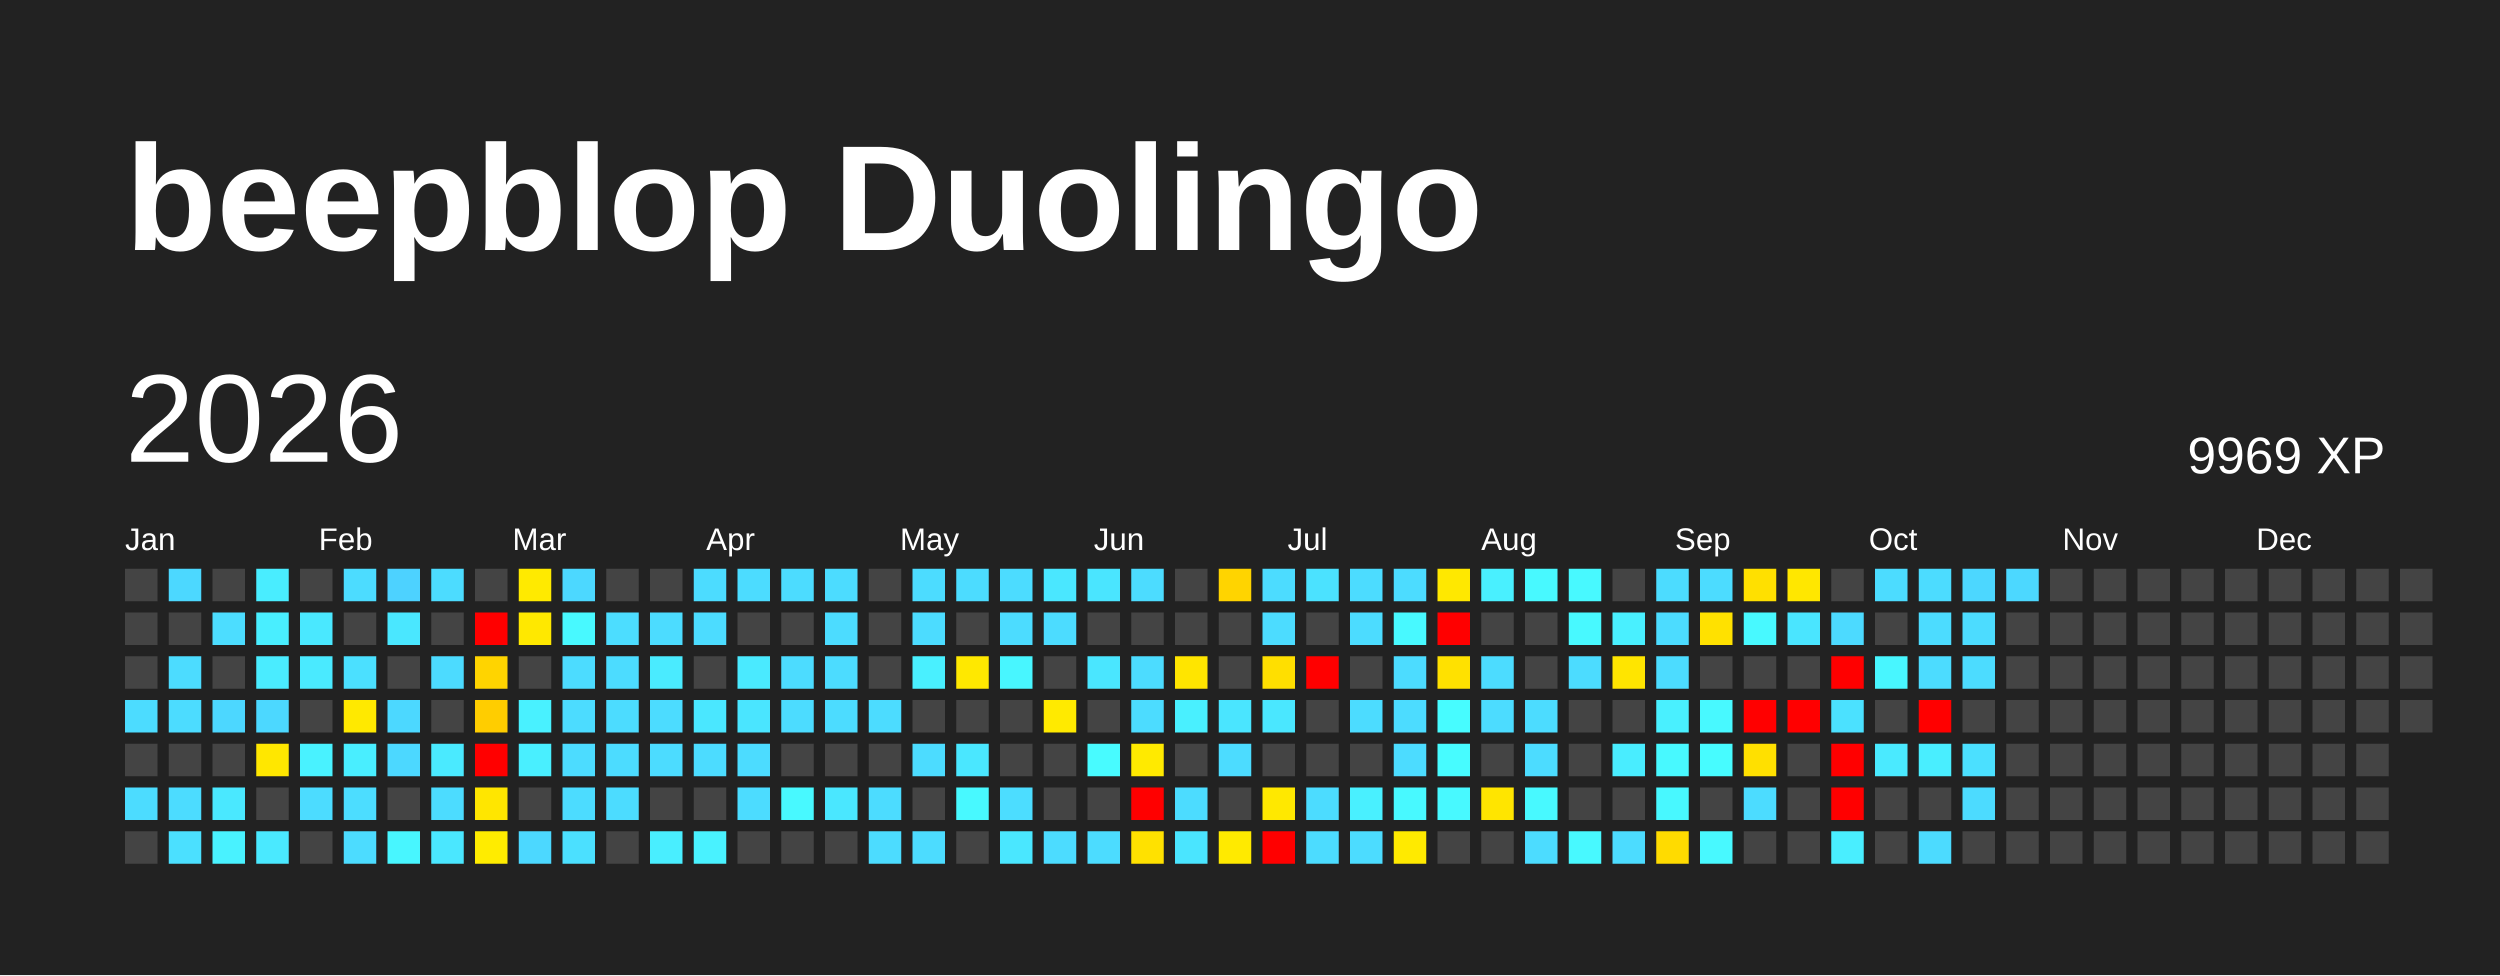
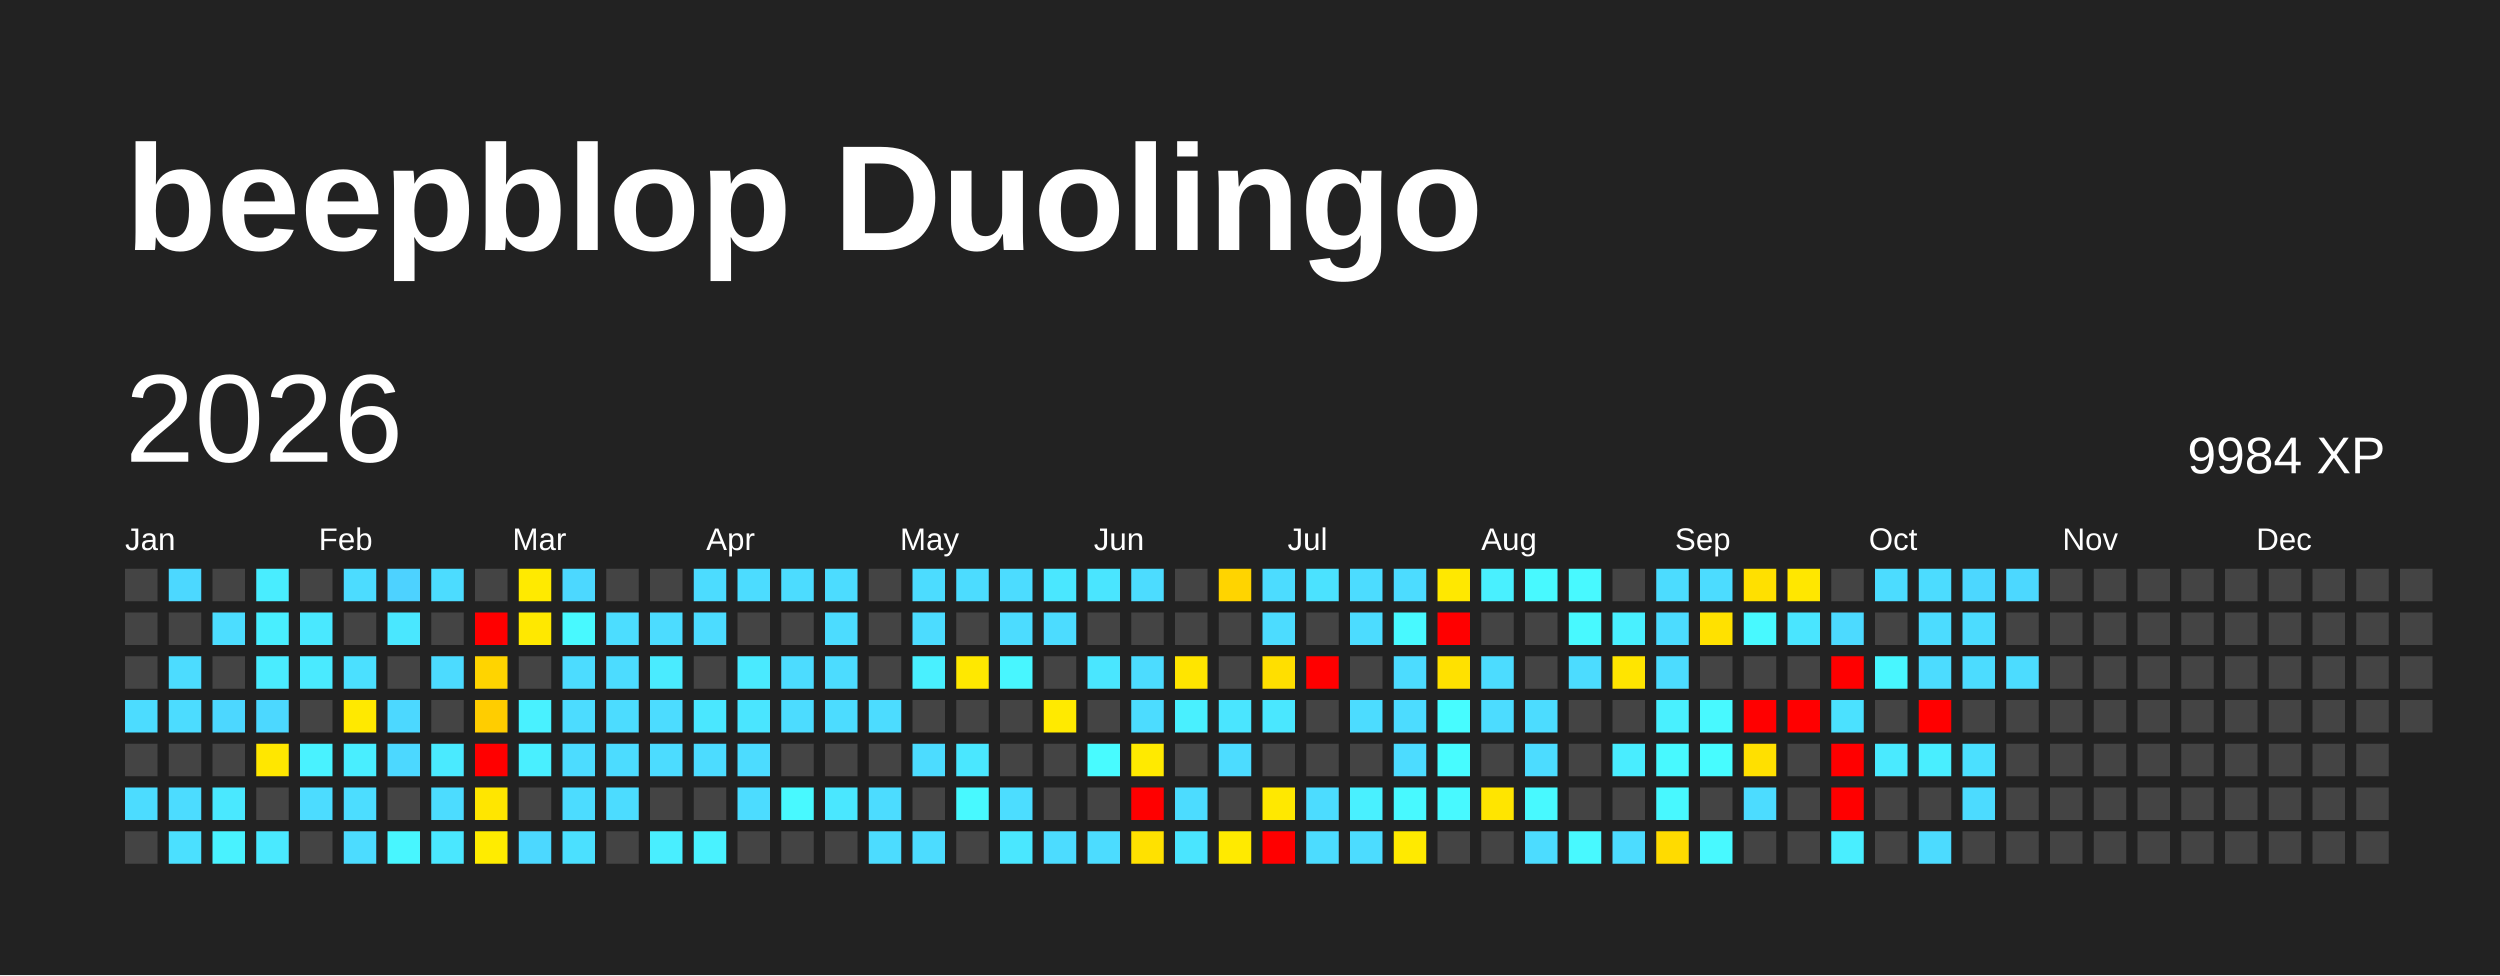
<svg xmlns="http://www.w3.org/2000/svg" baseProfile="full" height="78mm" version="1.1" viewBox="0,0,200,78" width="200mm">
  <defs />
  <rect fill="#222222" height="78" width="200" x="0" y="0" />
  <text fill="#FFFFFF" style="font-size:12px; font-family:Arial; font-weight:bold;" x="10" y="20">beepblop Duolingo</text>
  <text dominant-baseline="hanging" fill="#FFFFFF" style="font-size:10.0px; font-family:Arial;" x="10" y="30">2026</text>
-   <text dominant-baseline="hanging" fill="#FFFFFF" style="font-size:4.125px; font-family:Arial;" x="175" y="35">9969 XP</text>
+   <text dominant-baseline="hanging" fill="#FFFFFF" style="font-size:4.125px; font-family:Arial;" x="175" y="35">9984 XP</text>
  <text fill="#FFFFFF" style="font-size:2.5px; font-family:Arial" x="10.0" y="44">Jan</text>
  <text fill="#FFFFFF" style="font-size:2.5px; font-family:Arial" x="25.5" y="44">Feb</text>
  <text fill="#FFFFFF" style="font-size:2.5px; font-family:Arial" x="41.0" y="44">Mar</text>
  <text fill="#FFFFFF" style="font-size:2.5px; font-family:Arial" x="56.5" y="44">Apr</text>
  <text fill="#FFFFFF" style="font-size:2.5px; font-family:Arial" x="72.0" y="44">May</text>
  <text fill="#FFFFFF" style="font-size:2.5px; font-family:Arial" x="87.5" y="44">Jun</text>
  <text fill="#FFFFFF" style="font-size:2.5px; font-family:Arial" x="103.0" y="44">Jul</text>
  <text fill="#FFFFFF" style="font-size:2.5px; font-family:Arial" x="118.5" y="44">Aug</text>
  <text fill="#FFFFFF" style="font-size:2.5px; font-family:Arial" x="134.0" y="44">Sep</text>
  <text fill="#FFFFFF" style="font-size:2.5px; font-family:Arial" x="149.5" y="44">Oct</text>
  <text fill="#FFFFFF" style="font-size:2.5px; font-family:Arial" x="165.0" y="44">Nov</text>
  <text fill="#FFFFFF" style="font-size:2.5px; font-family:Arial" x="180.5" y="44">Dec</text>
  <rect fill="#444444" height="2.6" width="2.6" x="10.0" y="45.5" />
  <rect fill="#444444" height="2.6" width="2.6" x="10.0" y="49.0" />
  <rect fill="#444444" height="2.6" width="2.6" x="10.0" y="52.5" />
  <rect fill="#4cdcff" height="2.6" width="2.6" x="10.0" y="56.0" />
  <rect fill="#444444" height="2.6" width="2.6" x="10.0" y="59.5" />
  <rect fill="#4cdcff" height="2.6" width="2.6" x="10.0" y="63.0" />
  <rect fill="#444444" height="2.6" width="2.6" x="10.0" y="66.5" />
  <rect fill="#4cd8ff" height="2.6" width="2.6" x="13.5" y="45.5" />
  <rect fill="#444444" height="2.6" width="2.6" x="13.5" y="49.0" />
  <rect fill="#4cdcff" height="2.6" width="2.6" x="13.5" y="52.5" />
  <rect fill="#4cdcff" height="2.6" width="2.6" x="13.5" y="56.0" />
  <rect fill="#444444" height="2.6" width="2.6" x="13.5" y="59.5" />
  <rect fill="#4cdcff" height="2.6" width="2.6" x="13.5" y="63.0" />
  <rect fill="#4be0ff" height="2.6" width="2.6" x="13.5" y="66.5" />
  <rect fill="#444444" height="2.6" width="2.6" x="17.0" y="45.5" />
  <rect fill="#4cddff" height="2.6" width="2.6" x="17.0" y="49.0" />
  <rect fill="#444444" height="2.6" width="2.6" x="17.0" y="52.5" />
  <rect fill="#4cd7ff" height="2.6" width="2.6" x="17.0" y="56.0" />
  <rect fill="#444444" height="2.6" width="2.6" x="17.0" y="59.5" />
  <rect fill="#4ae8ff" height="2.6" width="2.6" x="17.0" y="63.0" />
  <rect fill="#49f2ff" height="2.6" width="2.6" x="17.0" y="66.5" />
  <rect fill="#49edff" height="2.6" width="2.6" x="20.5" y="45.5" />
  <rect fill="#49eeff" height="2.6" width="2.6" x="20.5" y="49.0" />
  <rect fill="#4aecff" height="2.6" width="2.6" x="20.5" y="52.5" />
  <rect fill="#4cd8ff" height="2.6" width="2.6" x="20.5" y="56.0" />
  <rect fill="#ffe700" height="2.6" width="2.6" x="20.5" y="59.5" />
  <rect fill="#444444" height="2.6" width="2.6" x="20.5" y="63.0" />
  <rect fill="#4ae9ff" height="2.6" width="2.6" x="20.5" y="66.5" />
  <rect fill="#444444" height="2.6" width="2.6" x="24.0" y="45.5" />
  <rect fill="#4ae8ff" height="2.6" width="2.6" x="24.0" y="49.0" />
  <rect fill="#4aeaff" height="2.6" width="2.6" x="24.0" y="52.5" />
  <rect fill="#444444" height="2.6" width="2.6" x="24.0" y="56.0" />
  <rect fill="#49f2ff" height="2.6" width="2.6" x="24.0" y="59.5" />
  <rect fill="#4cdcff" height="2.6" width="2.6" x="24.0" y="63.0" />
  <rect fill="#444444" height="2.6" width="2.6" x="24.0" y="66.5" />
  <rect fill="#4cdcff" height="2.6" width="2.6" x="27.5" y="45.5" />
  <rect fill="#444444" height="2.6" width="2.6" x="27.5" y="49.0" />
  <rect fill="#4be0ff" height="2.6" width="2.6" x="27.5" y="52.5" />
  <rect fill="#ffe900" height="2.6" width="2.6" x="27.5" y="56.0" />
  <rect fill="#49eeff" height="2.6" width="2.6" x="27.5" y="59.5" />
  <rect fill="#4cddff" height="2.6" width="2.6" x="27.5" y="63.0" />
  <rect fill="#4cdcff" height="2.6" width="2.6" x="27.5" y="66.5" />
  <rect fill="#4dd2ff" height="2.6" width="2.6" x="31.0" y="45.5" />
  <rect fill="#4ae7ff" height="2.6" width="2.6" x="31.0" y="49.0" />
  <rect fill="#444444" height="2.6" width="2.6" x="31.0" y="52.5" />
  <rect fill="#4cd8ff" height="2.6" width="2.6" x="31.0" y="56.0" />
  <rect fill="#4cd8ff" height="2.6" width="2.6" x="31.0" y="59.5" />
  <rect fill="#444444" height="2.6" width="2.6" x="31.0" y="63.0" />
  <rect fill="#48f6ff" height="2.6" width="2.6" x="31.0" y="66.5" />
  <rect fill="#4cdcff" height="2.6" width="2.6" x="34.5" y="45.5" />
  <rect fill="#444444" height="2.6" width="2.6" x="34.5" y="49.0" />
  <rect fill="#4cdbff" height="2.6" width="2.6" x="34.5" y="52.5" />
  <rect fill="#444444" height="2.6" width="2.6" x="34.5" y="56.0" />
  <rect fill="#4aeaff" height="2.6" width="2.6" x="34.5" y="59.5" />
  <rect fill="#4cdcff" height="2.6" width="2.6" x="34.5" y="63.0" />
  <rect fill="#4ae7ff" height="2.6" width="2.6" x="34.5" y="66.5" />
  <rect fill="#444444" height="2.6" width="2.6" x="38.0" y="45.5" />
  <rect fill="red" height="2.6" width="2.6" x="38.0" y="49.0" />
  <rect fill="#ffd400" height="2.6" width="2.6" x="38.0" y="52.5" />
  <rect fill="#ffcd00" height="2.6" width="2.6" x="38.0" y="56.0" />
  <rect fill="red" height="2.6" width="2.6" x="38.0" y="59.5" />
  <rect fill="#ffe600" height="2.6" width="2.6" x="38.0" y="63.0" />
  <rect fill="#ffec00" height="2.6" width="2.6" x="38.0" y="66.5" />
  <rect fill="#ffea00" height="2.6" width="2.6" x="41.5" y="45.5" />
  <rect fill="#ffe800" height="2.6" width="2.6" x="41.5" y="49.0" />
  <rect fill="#444444" height="2.6" width="2.6" x="41.5" y="52.5" />
  <rect fill="#49f1ff" height="2.6" width="2.6" x="41.5" y="56.0" />
  <rect fill="#49efff" height="2.6" width="2.6" x="41.5" y="59.5" />
  <rect fill="#444444" height="2.6" width="2.6" x="41.5" y="63.0" />
  <rect fill="#4cd8ff" height="2.6" width="2.6" x="41.5" y="66.5" />
  <rect fill="#4cd8ff" height="2.6" width="2.6" x="45.0" y="45.5" />
  <rect fill="#48f9ff" height="2.6" width="2.6" x="45.0" y="49.0" />
  <rect fill="#4cdcff" height="2.6" width="2.6" x="45.0" y="52.5" />
  <rect fill="#4cdcff" height="2.6" width="2.6" x="45.0" y="56.0" />
  <rect fill="#4cdcff" height="2.6" width="2.6" x="45.0" y="59.5" />
  <rect fill="#4cdcff" height="2.6" width="2.6" x="45.0" y="63.0" />
  <rect fill="#4be0ff" height="2.6" width="2.6" x="45.0" y="66.5" />
  <rect fill="#444444" height="2.6" width="2.6" x="48.5" y="45.5" />
  <rect fill="#4cddff" height="2.6" width="2.6" x="48.5" y="49.0" />
  <rect fill="#4cdcff" height="2.6" width="2.6" x="48.5" y="52.5" />
  <rect fill="#4cdcff" height="2.6" width="2.6" x="48.5" y="56.0" />
  <rect fill="#4cdcff" height="2.6" width="2.6" x="48.5" y="59.5" />
  <rect fill="#4cdcff" height="2.6" width="2.6" x="48.5" y="63.0" />
  <rect fill="#444444" height="2.6" width="2.6" x="48.5" y="66.5" />
  <rect fill="#444444" height="2.6" width="2.6" x="52.0" y="45.5" />
  <rect fill="#4cdcff" height="2.6" width="2.6" x="52.0" y="49.0" />
  <rect fill="#4aebff" height="2.6" width="2.6" x="52.0" y="52.5" />
  <rect fill="#4cdcff" height="2.6" width="2.6" x="52.0" y="56.0" />
  <rect fill="#4cdcff" height="2.6" width="2.6" x="52.0" y="59.5" />
  <rect fill="#444444" height="2.6" width="2.6" x="52.0" y="63.0" />
  <rect fill="#49eeff" height="2.6" width="2.6" x="52.0" y="66.5" />
  <rect fill="#4cdcff" height="2.6" width="2.6" x="55.5" y="45.5" />
  <rect fill="#4cdcff" height="2.6" width="2.6" x="55.5" y="49.0" />
  <rect fill="#444444" height="2.6" width="2.6" x="55.5" y="52.5" />
  <rect fill="#4ae7ff" height="2.6" width="2.6" x="55.5" y="56.0" />
  <rect fill="#4cdcff" height="2.6" width="2.6" x="55.5" y="59.5" />
  <rect fill="#444444" height="2.6" width="2.6" x="55.5" y="63.0" />
  <rect fill="#49f2ff" height="2.6" width="2.6" x="55.5" y="66.5" />
  <rect fill="#4cdcff" height="2.6" width="2.6" x="59.0" y="45.5" />
  <rect fill="#444444" height="2.6" width="2.6" x="59.0" y="49.0" />
  <rect fill="#4aeaff" height="2.6" width="2.6" x="59.0" y="52.5" />
  <rect fill="#4ae5ff" height="2.6" width="2.6" x="59.0" y="56.0" />
  <rect fill="#4cdcff" height="2.6" width="2.6" x="59.0" y="59.5" />
  <rect fill="#4cdcff" height="2.6" width="2.6" x="59.0" y="63.0" />
  <rect fill="#444444" height="2.6" width="2.6" x="59.0" y="66.5" />
  <rect fill="#4cdcff" height="2.6" width="2.6" x="62.5" y="45.5" />
  <rect fill="#444444" height="2.6" width="2.6" x="62.5" y="49.0" />
  <rect fill="#4cdcff" height="2.6" width="2.6" x="62.5" y="52.5" />
  <rect fill="#4cdcff" height="2.6" width="2.6" x="62.5" y="56.0" />
  <rect fill="#444444" height="2.6" width="2.6" x="62.5" y="59.5" />
  <rect fill="#48f9ff" height="2.6" width="2.6" x="62.5" y="63.0" />
  <rect fill="#444444" height="2.6" width="2.6" x="62.5" y="66.5" />
  <rect fill="#4cdcff" height="2.6" width="2.6" x="66.0" y="45.5" />
  <rect fill="#4cdcff" height="2.6" width="2.6" x="66.0" y="49.0" />
  <rect fill="#4cdcff" height="2.6" width="2.6" x="66.0" y="52.5" />
  <rect fill="#4cdcff" height="2.6" width="2.6" x="66.0" y="56.0" />
  <rect fill="#444444" height="2.6" width="2.6" x="66.0" y="59.5" />
  <rect fill="#4ae7ff" height="2.6" width="2.6" x="66.0" y="63.0" />
  <rect fill="#444444" height="2.6" width="2.6" x="66.0" y="66.5" />
  <rect fill="#444444" height="2.6" width="2.6" x="69.5" y="45.5" />
  <rect fill="#444444" height="2.6" width="2.6" x="69.5" y="49.0" />
  <rect fill="#444444" height="2.6" width="2.6" x="69.5" y="52.5" />
  <rect fill="#4cdcff" height="2.6" width="2.6" x="69.5" y="56.0" />
  <rect fill="#444444" height="2.6" width="2.6" x="69.5" y="59.5" />
  <rect fill="#4cdcff" height="2.6" width="2.6" x="69.5" y="63.0" />
  <rect fill="#4cdcff" height="2.6" width="2.6" x="69.5" y="66.5" />
  <rect fill="#4cdcff" height="2.6" width="2.6" x="73.0" y="45.5" />
  <rect fill="#4cdcff" height="2.6" width="2.6" x="73.0" y="49.0" />
  <rect fill="#49f0ff" height="2.6" width="2.6" x="73.0" y="52.5" />
  <rect fill="#444444" height="2.6" width="2.6" x="73.0" y="56.0" />
  <rect fill="#4cdcff" height="2.6" width="2.6" x="73.0" y="59.5" />
  <rect fill="#444444" height="2.6" width="2.6" x="73.0" y="63.0" />
  <rect fill="#4cdcff" height="2.6" width="2.6" x="73.0" y="66.5" />
  <rect fill="#4cdcff" height="2.6" width="2.6" x="76.5" y="45.5" />
  <rect fill="#444444" height="2.6" width="2.6" x="76.5" y="49.0" />
  <rect fill="#ffe800" height="2.6" width="2.6" x="76.5" y="52.5" />
  <rect fill="#444444" height="2.6" width="2.6" x="76.5" y="56.0" />
  <rect fill="#4ae7ff" height="2.6" width="2.6" x="76.5" y="59.5" />
  <rect fill="#48f9ff" height="2.6" width="2.6" x="76.5" y="63.0" />
  <rect fill="#444444" height="2.6" width="2.6" x="76.5" y="66.5" />
  <rect fill="#4cdcff" height="2.6" width="2.6" x="80.0" y="45.5" />
  <rect fill="#4cdcff" height="2.6" width="2.6" x="80.0" y="49.0" />
  <rect fill="#48f6ff" height="2.6" width="2.6" x="80.0" y="52.5" />
  <rect fill="#444444" height="2.6" width="2.6" x="80.0" y="56.0" />
  <rect fill="#444444" height="2.6" width="2.6" x="80.0" y="59.5" />
  <rect fill="#4cddff" height="2.6" width="2.6" x="80.0" y="63.0" />
  <rect fill="#4ae7ff" height="2.6" width="2.6" x="80.0" y="66.5" />
  <rect fill="#4ae7ff" height="2.6" width="2.6" x="83.5" y="45.5" />
  <rect fill="#4cdcff" height="2.6" width="2.6" x="83.5" y="49.0" />
  <rect fill="#444444" height="2.6" width="2.6" x="83.5" y="52.5" />
  <rect fill="#ffea00" height="2.6" width="2.6" x="83.5" y="56.0" />
  <rect fill="#444444" height="2.6" width="2.6" x="83.5" y="59.5" />
  <rect fill="#444444" height="2.6" width="2.6" x="83.5" y="63.0" />
  <rect fill="#4cdcff" height="2.6" width="2.6" x="83.5" y="66.5" />
  <rect fill="#4ae5ff" height="2.6" width="2.6" x="87.0" y="45.5" />
  <rect fill="#444444" height="2.6" width="2.6" x="87.0" y="49.0" />
  <rect fill="#4ae6ff" height="2.6" width="2.6" x="87.0" y="52.5" />
  <rect fill="#444444" height="2.6" width="2.6" x="87.0" y="56.0" />
  <rect fill="#48fbff" height="2.6" width="2.6" x="87.0" y="59.5" />
  <rect fill="#444444" height="2.6" width="2.6" x="87.0" y="63.0" />
  <rect fill="#4cdcff" height="2.6" width="2.6" x="87.0" y="66.5" />
  <rect fill="#4cdcff" height="2.6" width="2.6" x="90.5" y="45.5" />
  <rect fill="#444444" height="2.6" width="2.6" x="90.5" y="49.0" />
  <rect fill="#4cdcff" height="2.6" width="2.6" x="90.5" y="52.5" />
  <rect fill="#4cdcff" height="2.6" width="2.6" x="90.5" y="56.0" />
  <rect fill="#ffea00" height="2.6" width="2.6" x="90.5" y="59.5" />
  <rect fill="red" height="2.6" width="2.6" x="90.5" y="63.0" />
  <rect fill="#ffe100" height="2.6" width="2.6" x="90.5" y="66.5" />
  <rect fill="#444444" height="2.6" width="2.6" x="94.0" y="45.5" />
  <rect fill="#444444" height="2.6" width="2.6" x="94.0" y="49.0" />
  <rect fill="#ffe500" height="2.6" width="2.6" x="94.0" y="52.5" />
  <rect fill="#49f0ff" height="2.6" width="2.6" x="94.0" y="56.0" />
  <rect fill="#444444" height="2.6" width="2.6" x="94.0" y="59.5" />
  <rect fill="#4cdcff" height="2.6" width="2.6" x="94.0" y="63.0" />
  <rect fill="#4ae5ff" height="2.6" width="2.6" x="94.0" y="66.5" />
  <rect fill="#ffd400" height="2.6" width="2.6" x="97.5" y="45.5" />
  <rect fill="#444444" height="2.6" width="2.6" x="97.5" y="49.0" />
  <rect fill="#444444" height="2.6" width="2.6" x="97.5" y="52.5" />
  <rect fill="#4ae5ff" height="2.6" width="2.6" x="97.5" y="56.0" />
  <rect fill="#4cdcff" height="2.6" width="2.6" x="97.5" y="59.5" />
  <rect fill="#444444" height="2.6" width="2.6" x="97.5" y="63.0" />
  <rect fill="#ffea00" height="2.6" width="2.6" x="97.5" y="66.5" />
  <rect fill="#4cdcff" height="2.6" width="2.6" x="101.0" y="45.5" />
  <rect fill="#4cdcff" height="2.6" width="2.6" x="101.0" y="49.0" />
  <rect fill="#ffdf00" height="2.6" width="2.6" x="101.0" y="52.5" />
  <rect fill="#4ae7ff" height="2.6" width="2.6" x="101.0" y="56.0" />
  <rect fill="#444444" height="2.6" width="2.6" x="101.0" y="59.5" />
  <rect fill="#ffe800" height="2.6" width="2.6" x="101.0" y="63.0" />
  <rect fill="red" height="2.6" width="2.6" x="101.0" y="66.5" />
  <rect fill="#4be2ff" height="2.6" width="2.6" x="104.5" y="45.5" />
  <rect fill="#444444" height="2.6" width="2.6" x="104.5" y="49.0" />
  <rect fill="red" height="2.6" width="2.6" x="104.5" y="52.5" />
  <rect fill="#444444" height="2.6" width="2.6" x="104.5" y="56.0" />
  <rect fill="#444444" height="2.6" width="2.6" x="104.5" y="59.5" />
  <rect fill="#4cdcff" height="2.6" width="2.6" x="104.5" y="63.0" />
  <rect fill="#4cdcff" height="2.6" width="2.6" x="104.5" y="66.5" />
  <rect fill="#4cdcff" height="2.6" width="2.6" x="108.0" y="45.5" />
  <rect fill="#4cdcff" height="2.6" width="2.6" x="108.0" y="49.0" />
  <rect fill="#444444" height="2.6" width="2.6" x="108.0" y="52.5" />
  <rect fill="#4cdcff" height="2.6" width="2.6" x="108.0" y="56.0" />
  <rect fill="#444444" height="2.6" width="2.6" x="108.0" y="59.5" />
  <rect fill="#49f0ff" height="2.6" width="2.6" x="108.0" y="63.0" />
  <rect fill="#4cdcff" height="2.6" width="2.6" x="108.0" y="66.5" />
  <rect fill="#4cdcff" height="2.6" width="2.6" x="111.5" y="45.5" />
  <rect fill="#48f9ff" height="2.6" width="2.6" x="111.5" y="49.0" />
  <rect fill="#4cdcff" height="2.6" width="2.6" x="111.5" y="52.5" />
  <rect fill="#4cdcff" height="2.6" width="2.6" x="111.5" y="56.0" />
  <rect fill="#4cdcff" height="2.6" width="2.6" x="111.5" y="59.5" />
  <rect fill="#48f9ff" height="2.6" width="2.6" x="111.5" y="63.0" />
  <rect fill="#ffea00" height="2.6" width="2.6" x="111.5" y="66.5" />
  <rect fill="#ffe800" height="2.6" width="2.6" x="115.0" y="45.5" />
  <rect fill="red" height="2.6" width="2.6" x="115.0" y="49.0" />
  <rect fill="#ffe100" height="2.6" width="2.6" x="115.0" y="52.5" />
  <rect fill="#47fcff" height="2.6" width="2.6" x="115.0" y="56.0" />
  <rect fill="#47fcff" height="2.6" width="2.6" x="115.0" y="59.5" />
  <rect fill="#48f9ff" height="2.6" width="2.6" x="115.0" y="63.0" />
  <rect fill="#444444" height="2.6" width="2.6" x="115.0" y="66.5" />
  <rect fill="#49f0ff" height="2.6" width="2.6" x="118.5" y="45.5" />
  <rect fill="#444444" height="2.6" width="2.6" x="118.5" y="49.0" />
  <rect fill="#4cdcff" height="2.6" width="2.6" x="118.5" y="52.5" />
  <rect fill="#4cdcff" height="2.6" width="2.6" x="118.5" y="56.0" />
  <rect fill="#444444" height="2.6" width="2.6" x="118.5" y="59.5" />
  <rect fill="#ffe500" height="2.6" width="2.6" x="118.5" y="63.0" />
  <rect fill="#444444" height="2.6" width="2.6" x="118.5" y="66.5" />
  <rect fill="#48f9ff" height="2.6" width="2.6" x="122.0" y="45.5" />
  <rect fill="#444444" height="2.6" width="2.6" x="122.0" y="49.0" />
  <rect fill="#444444" height="2.6" width="2.6" x="122.0" y="52.5" />
  <rect fill="#4cdcff" height="2.6" width="2.6" x="122.0" y="56.0" />
  <rect fill="#4cdcff" height="2.6" width="2.6" x="122.0" y="59.5" />
  <rect fill="#48f9ff" height="2.6" width="2.6" x="122.0" y="63.0" />
  <rect fill="#4cdcff" height="2.6" width="2.6" x="122.0" y="66.5" />
  <rect fill="#48f9ff" height="2.6" width="2.6" x="125.5" y="45.5" />
  <rect fill="#48f9ff" height="2.6" width="2.6" x="125.5" y="49.0" />
  <rect fill="#4cdcff" height="2.6" width="2.6" x="125.5" y="52.5" />
  <rect fill="#444444" height="2.6" width="2.6" x="125.5" y="56.0" />
  <rect fill="#444444" height="2.6" width="2.6" x="125.5" y="59.5" />
  <rect fill="#444444" height="2.6" width="2.6" x="125.5" y="63.0" />
  <rect fill="#48f9ff" height="2.6" width="2.6" x="125.5" y="66.5" />
  <rect fill="#444444" height="2.6" width="2.6" x="129.0" y="45.5" />
  <rect fill="#49f0ff" height="2.6" width="2.6" x="129.0" y="49.0" />
  <rect fill="#ffe500" height="2.6" width="2.6" x="129.0" y="52.5" />
  <rect fill="#444444" height="2.6" width="2.6" x="129.0" y="56.0" />
  <rect fill="#49edff" height="2.6" width="2.6" x="129.0" y="59.5" />
  <rect fill="#444444" height="2.6" width="2.6" x="129.0" y="63.0" />
  <rect fill="#4cdcff" height="2.6" width="2.6" x="129.0" y="66.5" />
  <rect fill="#4cdcff" height="2.6" width="2.6" x="132.5" y="45.5" />
  <rect fill="#4cdcff" height="2.6" width="2.6" x="132.5" y="49.0" />
  <rect fill="#4cdcff" height="2.6" width="2.6" x="132.5" y="52.5" />
  <rect fill="#49f0ff" height="2.6" width="2.6" x="132.5" y="56.0" />
  <rect fill="#48f9ff" height="2.6" width="2.6" x="132.5" y="59.5" />
  <rect fill="#48f8ff" height="2.6" width="2.6" x="132.5" y="63.0" />
  <rect fill="#ffdb00" height="2.6" width="2.6" x="132.5" y="66.5" />
  <rect fill="#4cdcff" height="2.6" width="2.6" x="136.0" y="45.5" />
  <rect fill="#ffe100" height="2.6" width="2.6" x="136.0" y="49.0" />
  <rect fill="#444444" height="2.6" width="2.6" x="136.0" y="52.5" />
  <rect fill="#48f9ff" height="2.6" width="2.6" x="136.0" y="56.0" />
  <rect fill="#47fcff" height="2.6" width="2.6" x="136.0" y="59.5" />
  <rect fill="#444444" height="2.6" width="2.6" x="136.0" y="63.0" />
  <rect fill="#48f9ff" height="2.6" width="2.6" x="136.0" y="66.5" />
  <rect fill="#ffe000" height="2.6" width="2.6" x="139.5" y="45.5" />
  <rect fill="#48f9ff" height="2.6" width="2.6" x="139.5" y="49.0" />
  <rect fill="#444444" height="2.6" width="2.6" x="139.5" y="52.5" />
  <rect fill="red" height="2.6" width="2.6" x="139.5" y="56.0" />
  <rect fill="#ffe000" height="2.6" width="2.6" x="139.5" y="59.5" />
  <rect fill="#4cdcff" height="2.6" width="2.6" x="139.5" y="63.0" />
  <rect fill="#444444" height="2.6" width="2.6" x="139.5" y="66.5" />
  <rect fill="#ffe700" height="2.6" width="2.6" x="143.0" y="45.5" />
  <rect fill="#4ae5ff" height="2.6" width="2.6" x="143.0" y="49.0" />
  <rect fill="#444444" height="2.6" width="2.6" x="143.0" y="52.5" />
  <rect fill="red" height="2.6" width="2.6" x="143.0" y="56.0" />
  <rect fill="#444444" height="2.6" width="2.6" x="143.0" y="59.5" />
  <rect fill="#444444" height="2.6" width="2.6" x="143.0" y="63.0" />
  <rect fill="#444444" height="2.6" width="2.6" x="143.0" y="66.5" />
  <rect fill="#444444" height="2.6" width="2.6" x="146.5" y="45.5" />
  <rect fill="#4cdaff" height="2.6" width="2.6" x="146.5" y="49.0" />
  <rect fill="red" height="2.6" width="2.6" x="146.5" y="52.5" />
  <rect fill="#4be1ff" height="2.6" width="2.6" x="146.5" y="56.0" />
  <rect fill="red" height="2.6" width="2.6" x="146.5" y="59.5" />
  <rect fill="red" height="2.6" width="2.6" x="146.5" y="63.0" />
  <rect fill="#49eeff" height="2.6" width="2.6" x="146.5" y="66.5" />
  <rect fill="#4cdcff" height="2.6" width="2.6" x="150.0" y="45.5" />
  <rect fill="#444444" height="2.6" width="2.6" x="150.0" y="49.0" />
  <rect fill="#48f6ff" height="2.6" width="2.6" x="150.0" y="52.5" />
  <rect fill="#444444" height="2.6" width="2.6" x="150.0" y="56.0" />
  <rect fill="#4aeaff" height="2.6" width="2.6" x="150.0" y="59.5" />
  <rect fill="#444444" height="2.6" width="2.6" x="150.0" y="63.0" />
  <rect fill="#444444" height="2.6" width="2.6" x="150.0" y="66.5" />
  <rect fill="#4cdcff" height="2.6" width="2.6" x="153.5" y="45.5" />
  <rect fill="#4cdcff" height="2.6" width="2.6" x="153.5" y="49.0" />
  <rect fill="#4cdcff" height="2.6" width="2.6" x="153.5" y="52.5" />
  <rect fill="red" height="2.6" width="2.6" x="153.5" y="56.0" />
  <rect fill="#49eeff" height="2.6" width="2.6" x="153.5" y="59.5" />
  <rect fill="#444444" height="2.6" width="2.6" x="153.5" y="63.0" />
  <rect fill="#4cdbff" height="2.6" width="2.6" x="153.5" y="66.5" />
  <rect fill="#4cd7ff" height="2.6" width="2.6" x="157.0" y="45.5" />
  <rect fill="#4cdcff" height="2.6" width="2.6" x="157.0" y="49.0" />
  <rect fill="#4cdcff" height="2.6" width="2.6" x="157.0" y="52.5" />
  <rect fill="#444444" height="2.6" width="2.6" x="157.0" y="56.0" />
  <rect fill="#4be0ff" height="2.6" width="2.6" x="157.0" y="59.5" />
  <rect fill="#4cdbff" height="2.6" width="2.6" x="157.0" y="63.0" />
  <rect fill="#444444" height="2.6" width="2.6" x="157.0" y="66.5" />
  <rect fill="#4cd8ff" height="2.6" width="2.6" x="160.5" y="45.5" />
  <rect fill="#444444" height="2.6" width="2.6" x="160.5" y="49.0" />
-   <rect fill="#444444" height="2.6" width="2.6" x="160.5" y="52.5" />
+   <rect fill="#4cdcff" height="2.6" width="2.6" x="160.5" y="52.5" />
  <rect fill="#444444" height="2.6" width="2.6" x="160.5" y="56.0" />
  <rect fill="#444444" height="2.6" width="2.6" x="160.5" y="59.5" />
  <rect fill="#444444" height="2.6" width="2.6" x="160.5" y="63.0" />
  <rect fill="#444444" height="2.6" width="2.6" x="160.5" y="66.5" />
  <rect fill="#444444" height="2.6" width="2.6" x="164.0" y="45.5" />
  <rect fill="#444444" height="2.6" width="2.6" x="164.0" y="49.0" />
  <rect fill="#444444" height="2.6" width="2.6" x="164.0" y="52.5" />
  <rect fill="#444444" height="2.6" width="2.6" x="164.0" y="56.0" />
  <rect fill="#444444" height="2.6" width="2.6" x="164.0" y="59.5" />
  <rect fill="#444444" height="2.6" width="2.6" x="164.0" y="63.0" />
  <rect fill="#444444" height="2.6" width="2.6" x="164.0" y="66.5" />
  <rect fill="#444444" height="2.6" width="2.6" x="167.5" y="45.5" />
  <rect fill="#444444" height="2.6" width="2.6" x="167.5" y="49.0" />
  <rect fill="#444444" height="2.6" width="2.6" x="167.5" y="52.5" />
  <rect fill="#444444" height="2.6" width="2.6" x="167.5" y="56.0" />
  <rect fill="#444444" height="2.6" width="2.6" x="167.5" y="59.5" />
  <rect fill="#444444" height="2.6" width="2.6" x="167.5" y="63.0" />
  <rect fill="#444444" height="2.6" width="2.6" x="167.5" y="66.5" />
  <rect fill="#444444" height="2.6" width="2.6" x="171.0" y="45.5" />
  <rect fill="#444444" height="2.6" width="2.6" x="171.0" y="49.0" />
  <rect fill="#444444" height="2.6" width="2.6" x="171.0" y="52.5" />
  <rect fill="#444444" height="2.6" width="2.6" x="171.0" y="56.0" />
  <rect fill="#444444" height="2.6" width="2.6" x="171.0" y="59.5" />
  <rect fill="#444444" height="2.6" width="2.6" x="171.0" y="63.0" />
  <rect fill="#444444" height="2.6" width="2.6" x="171.0" y="66.5" />
  <rect fill="#444444" height="2.6" width="2.6" x="174.5" y="45.5" />
  <rect fill="#444444" height="2.6" width="2.6" x="174.5" y="49.0" />
  <rect fill="#444444" height="2.6" width="2.6" x="174.5" y="52.5" />
  <rect fill="#444444" height="2.6" width="2.6" x="174.5" y="56.0" />
  <rect fill="#444444" height="2.6" width="2.6" x="174.5" y="59.5" />
  <rect fill="#444444" height="2.6" width="2.6" x="174.5" y="63.0" />
  <rect fill="#444444" height="2.6" width="2.6" x="174.5" y="66.5" />
  <rect fill="#444444" height="2.6" width="2.6" x="178.0" y="45.5" />
  <rect fill="#444444" height="2.6" width="2.6" x="178.0" y="49.0" />
  <rect fill="#444444" height="2.6" width="2.6" x="178.0" y="52.5" />
  <rect fill="#444444" height="2.6" width="2.6" x="178.0" y="56.0" />
  <rect fill="#444444" height="2.6" width="2.6" x="178.0" y="59.5" />
  <rect fill="#444444" height="2.6" width="2.6" x="178.0" y="63.0" />
  <rect fill="#444444" height="2.6" width="2.6" x="178.0" y="66.5" />
  <rect fill="#444444" height="2.6" width="2.6" x="181.5" y="45.5" />
  <rect fill="#444444" height="2.6" width="2.6" x="181.5" y="49.0" />
  <rect fill="#444444" height="2.6" width="2.6" x="181.5" y="52.5" />
  <rect fill="#444444" height="2.6" width="2.6" x="181.5" y="56.0" />
  <rect fill="#444444" height="2.6" width="2.6" x="181.5" y="59.5" />
  <rect fill="#444444" height="2.6" width="2.6" x="181.5" y="63.0" />
  <rect fill="#444444" height="2.6" width="2.6" x="181.5" y="66.5" />
  <rect fill="#444444" height="2.6" width="2.6" x="185.0" y="45.5" />
  <rect fill="#444444" height="2.6" width="2.6" x="185.0" y="49.0" />
  <rect fill="#444444" height="2.6" width="2.6" x="185.0" y="52.5" />
  <rect fill="#444444" height="2.6" width="2.6" x="185.0" y="56.0" />
  <rect fill="#444444" height="2.6" width="2.6" x="185.0" y="59.5" />
  <rect fill="#444444" height="2.6" width="2.6" x="185.0" y="63.0" />
  <rect fill="#444444" height="2.6" width="2.6" x="185.0" y="66.5" />
  <rect fill="#444444" height="2.6" width="2.6" x="188.5" y="45.5" />
  <rect fill="#444444" height="2.6" width="2.6" x="188.5" y="49.0" />
  <rect fill="#444444" height="2.6" width="2.6" x="188.5" y="52.5" />
  <rect fill="#444444" height="2.6" width="2.6" x="188.5" y="56.0" />
  <rect fill="#444444" height="2.6" width="2.6" x="188.5" y="59.5" />
  <rect fill="#444444" height="2.6" width="2.6" x="188.5" y="63.0" />
  <rect fill="#444444" height="2.6" width="2.6" x="188.5" y="66.5" />
  <rect fill="#444444" height="2.6" width="2.6" x="192.0" y="45.5" />
  <rect fill="#444444" height="2.6" width="2.6" x="192.0" y="49.0" />
  <rect fill="#444444" height="2.6" width="2.6" x="192.0" y="52.5" />
  <rect fill="#444444" height="2.6" width="2.6" x="192.0" y="56.0" />
</svg>
